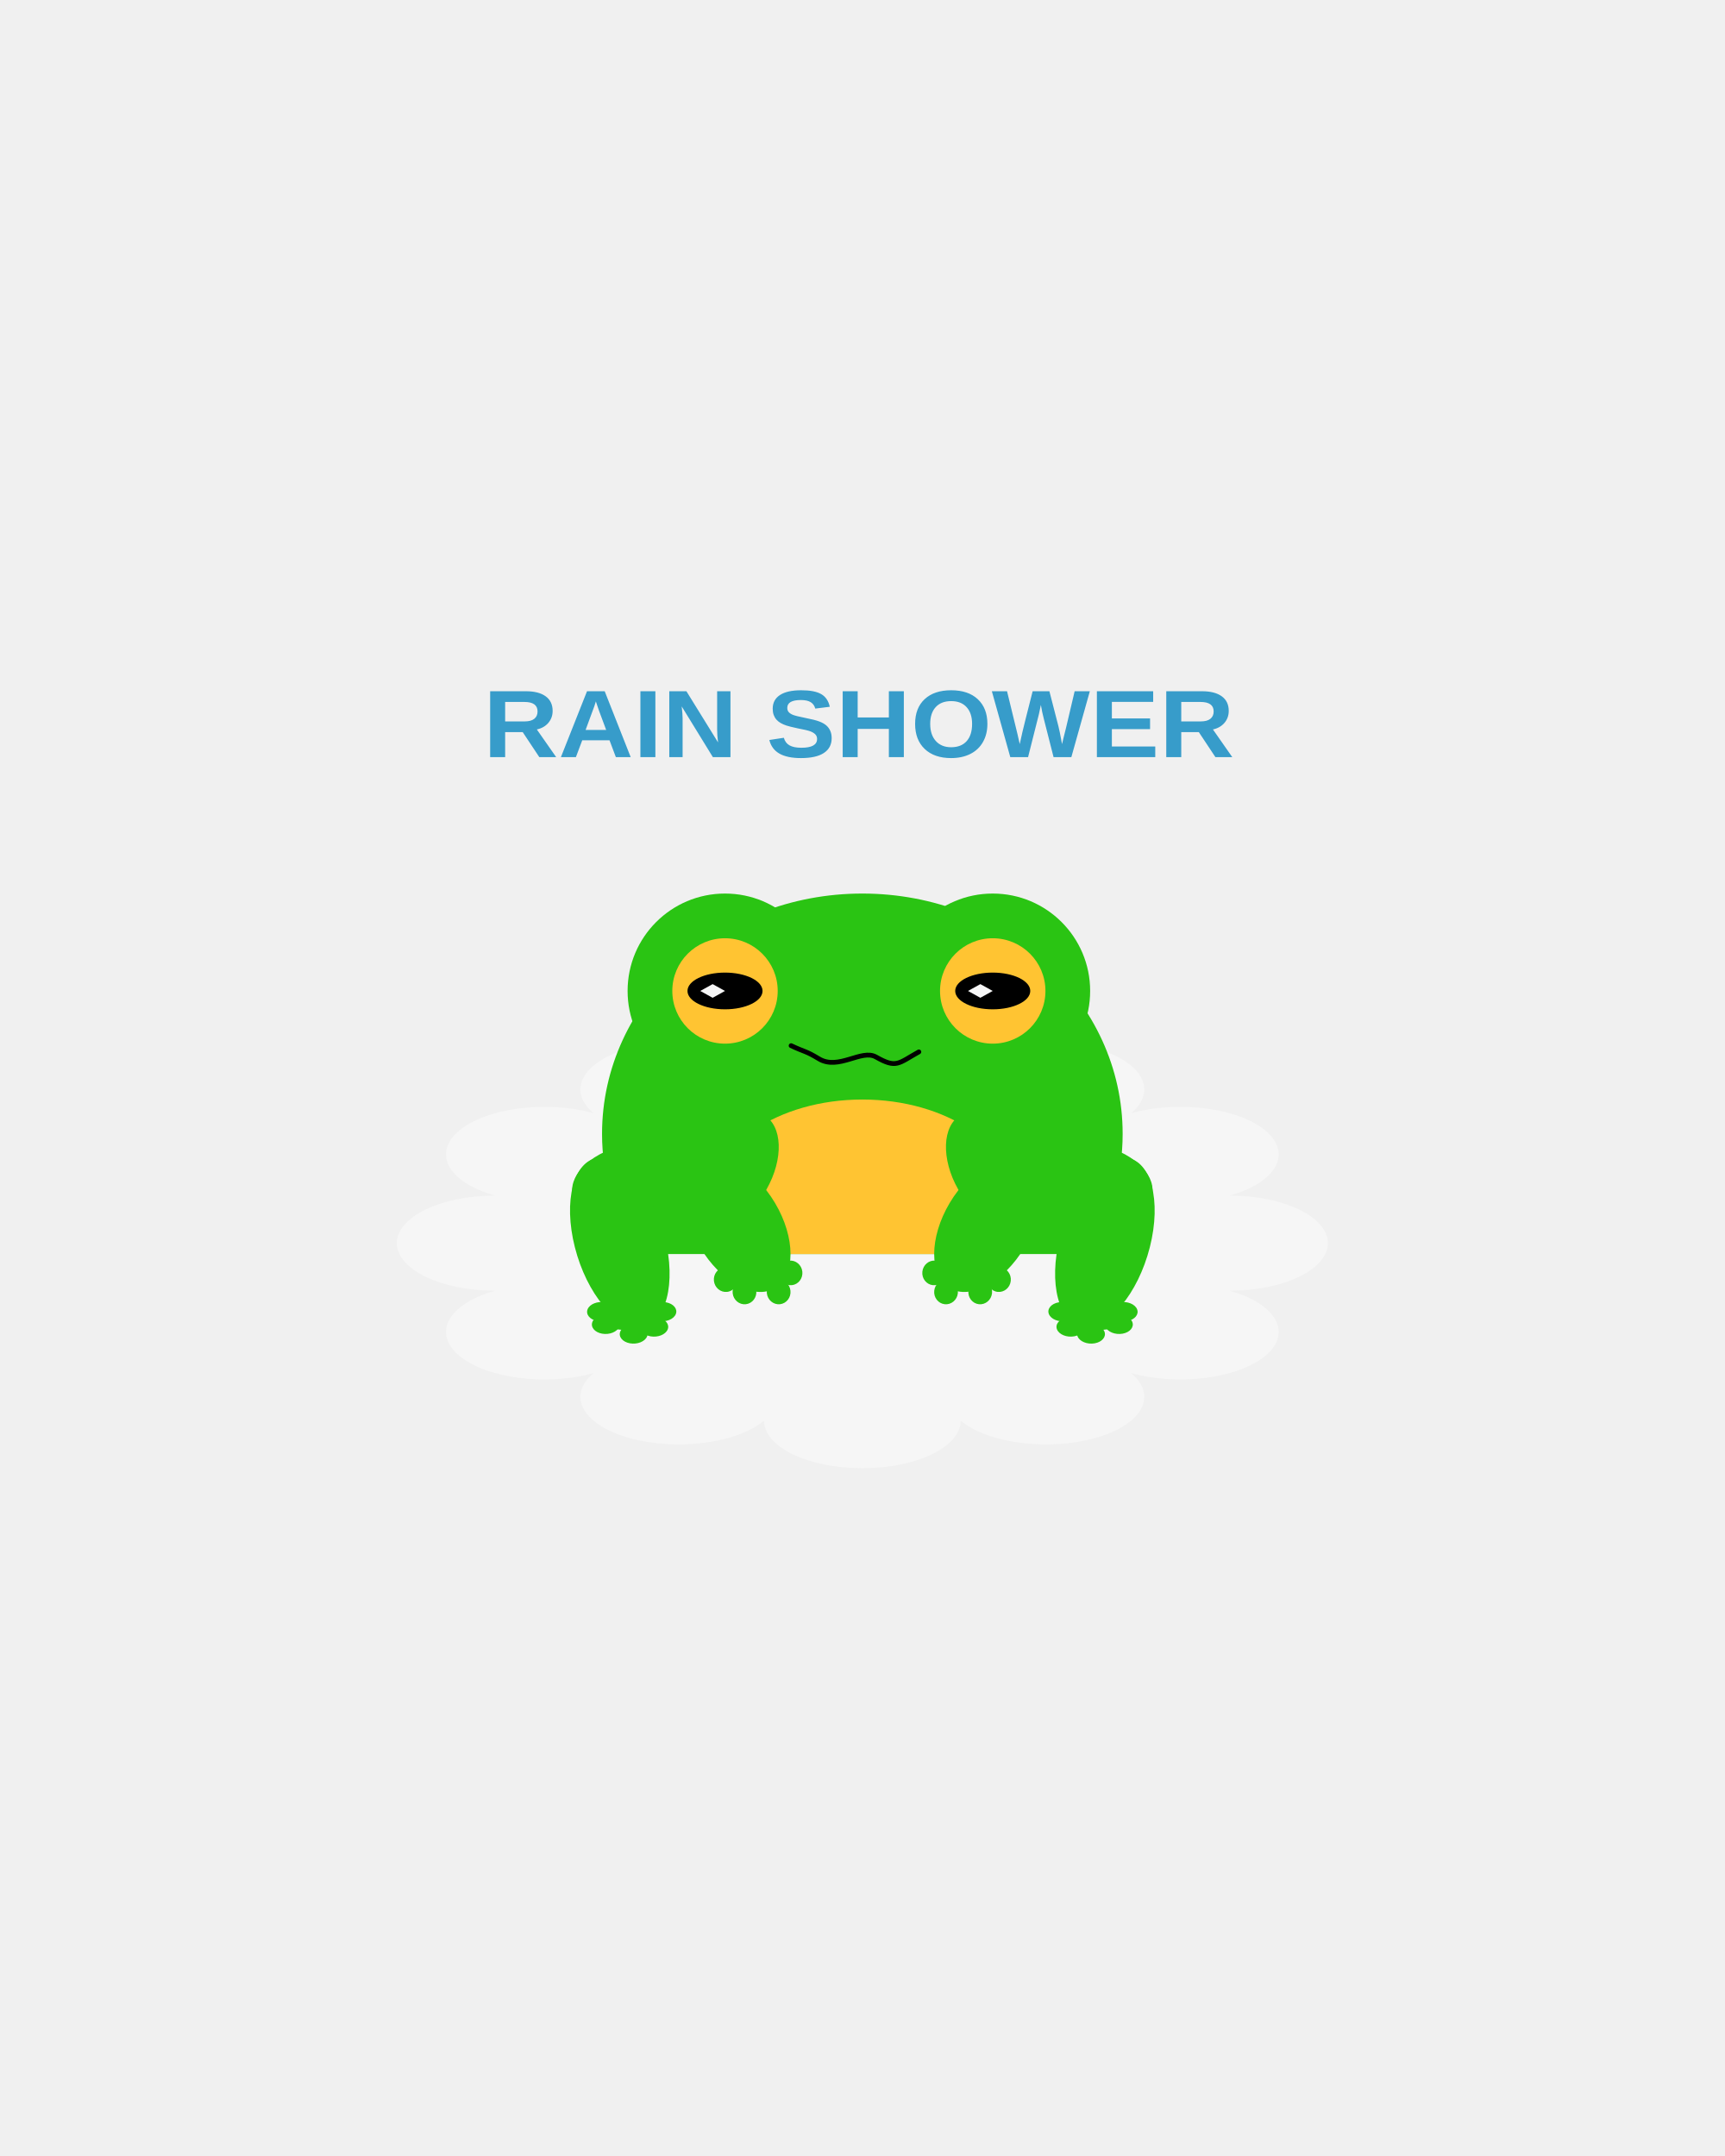
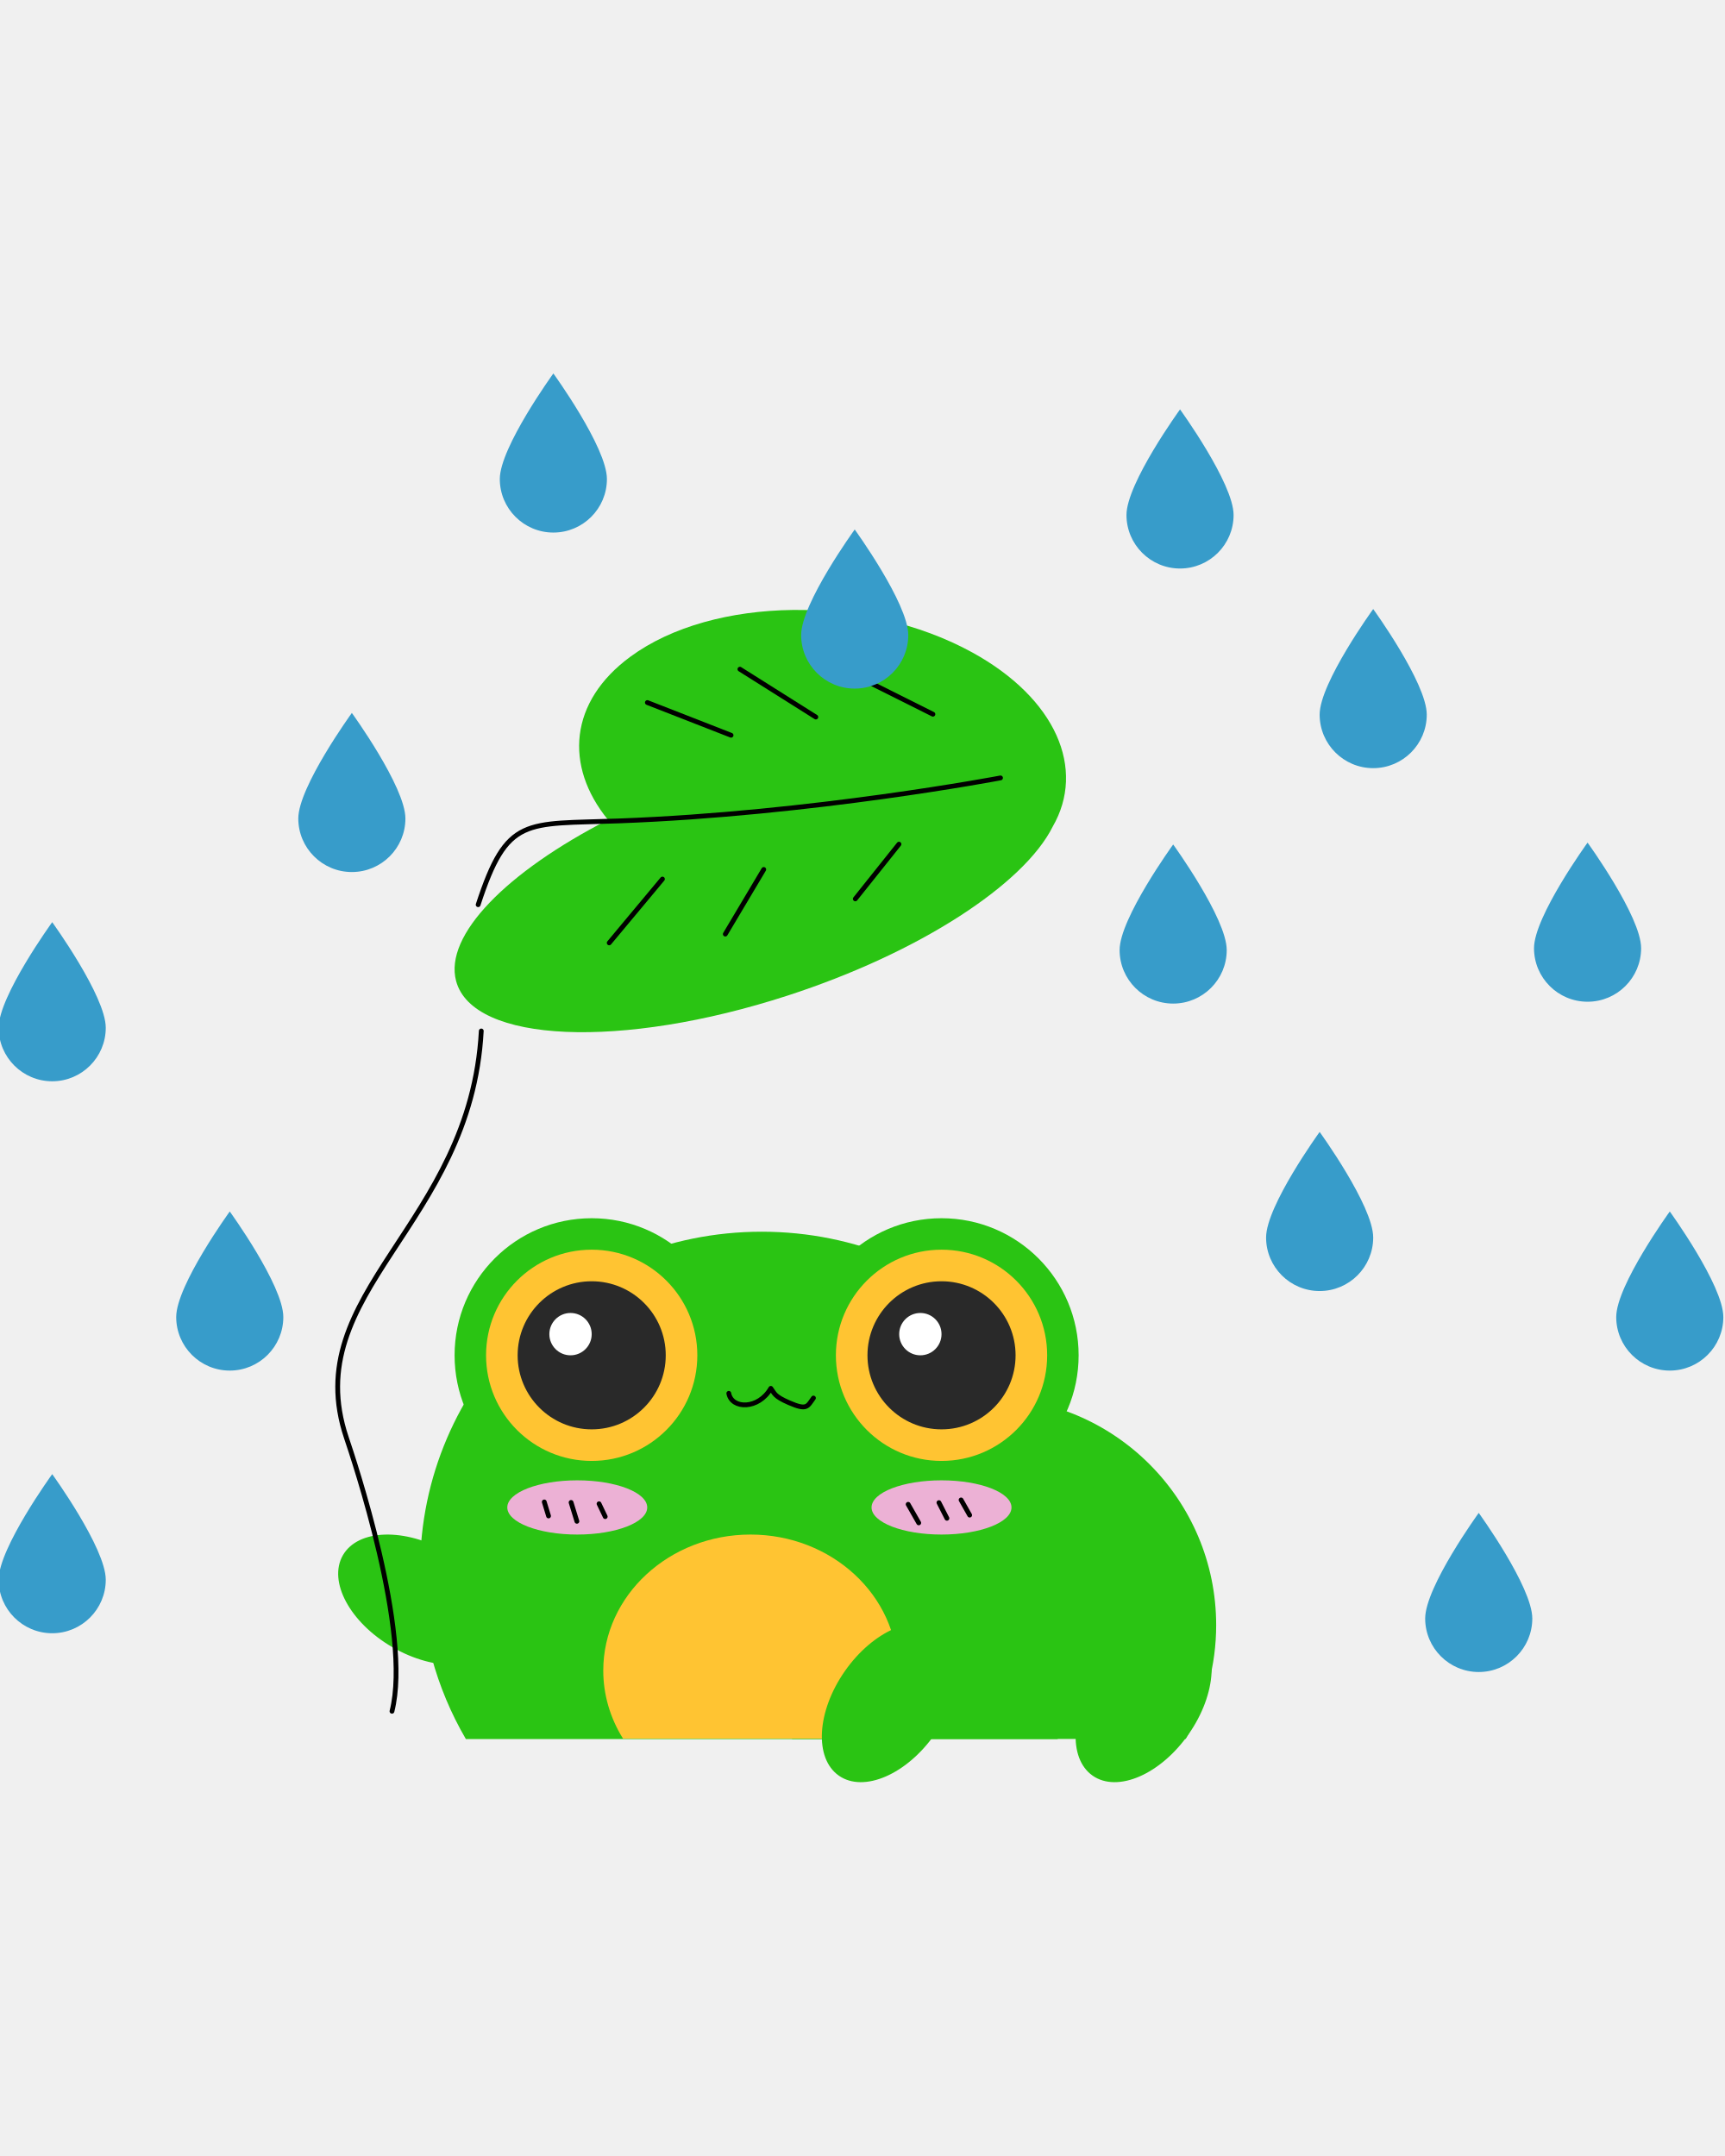
<svg xmlns="http://www.w3.org/2000/svg" width="100%" height="100%" viewBox="0 0 2250 2813" version="1.1" xml:space="preserve" style="fill-rule:evenodd;clip-rule:evenodd;stroke-linecap:round;stroke-linejoin:round;stroke-miterlimit:1.5;">
  <rect id="RAIN-SHOWER" x="0" y="0" width="2250" height="2812.5" style="fill:none;" />
-   <g id="RAIN-SHOWER1">
+   <clipPath id="_clip1">
+     <rect id="RAIN-SHOWER1" x="0" y="0" width="2250" height="2812.5" />
+   </clipPath>
+   <g clip-path="url(#_clip1)">
    <g>
+       <path d="M1033.437,2268.831l513.441,0c26.018,-45.128 39.715,-96.319 39.715,-148.428c0,-163.839 -132.828,-296.856 -296.435,-296.856c-163.607,0 -296.435,133.017 -296.435,296.856c0,52.109 13.697,103.3 39.715,148.428Z" style="fill:#2ac413;" />
+       <path d="M607.747,2268.978l771.95,0c39.117,-67.084 59.711,-143.182 59.711,-220.644c0,-243.553 -199.705,-441.287 -445.686,-441.287c-245.981,0 -445.686,197.734 -445.686,441.287c0,77.462 20.593,153.56 59.711,220.644Z" style="fill:#2ac413;" />
+       <circle cx="1228.294" cy="1768.315" r="178.861" style="fill:#2ac413;" />
+       <ellipse cx="1228.294" cy="1966.806" rx="91.276" ry="35.369" style="fill:#ecb1d5;" />
+       <circle cx="771.908" cy="1768.315" r="178.861" style="fill:#2ac413;" />
+       <ellipse cx="753.079" cy="1966.806" rx="91.276" ry="35.369" style="fill:#ecb1d5;" />
+       <circle cx="1228.294" cy="1768.315" r="137.811" style="fill:#ffc432;" />
+       <circle cx="771.908" cy="1768.315" r="137.811" style="fill:#ffc432;" />
+       <path d="M812.737,2268.384l332.65,0c16.856,-26.979 25.731,-57.583 25.731,-88.736c0,-97.95 -86.057,-177.473 -192.055,-177.473c-105.998,0 -192.055,79.523 -192.055,177.473c0,31.153 8.874,61.757 25.731,88.736Z" style="fill:#ffc432;" />
+       <path d="M1558.461,2126.134c32.451,22.635 29.002,83.727 -7.697,136.341c-36.699,52.614 -92.839,76.953 -125.29,54.318c-32.451,-22.635 -29.002,-83.727 7.697,-136.341c36.699,-52.614 92.839,-76.953 125.29,-54.318Z" style="fill:#2ac413;" />
+       <path d="M1227.404,2126.134c32.451,22.635 29.002,83.727 -7.697,136.341c-36.699,52.614 -92.839,76.953 -125.29,54.318c-32.451,-22.635 -29.002,-83.727 7.697,-136.341c36.699,-52.614 92.839,-76.953 125.29,-54.318Z" style="fill:#2ac413;" />
+       <path d="M648.694,2145.327c-19.783,34.264 -80.946,36.042 -136.5,3.968c-55.554,-32.074 -84.596,-85.933 -64.814,-120.197c19.783,-34.264 80.946,-36.042 136.5,-3.968c55.554,32.074 84.596,85.933 64.814,120.197Z" style="fill:#2ac413;" />
+       <path d="M1061.213,1824.07c-8.04,11.108 -8.355,16.285 -31.651,6.17c-19.871,-8.628 -18.851,-12.057 -23.981,-18.808c-16.019,27.858 -51.037,27.34 -54.812,6.491" style="fill:none;stroke:#000;stroke-width:6.25px;" />
+       <circle cx="771.908" cy="1768.315" r="96.605" style="fill:#292929;" />
+       <circle cx="1228.294" cy="1768.315" r="96.605" style="fill:#292929;" />
+       <circle cx="744.292" cy="1740.699" r="27.616" style="fill:#fff;" />
+       <circle cx="1200.678" cy="1740.699" r="27.616" style="fill:#fff;" />
+       <path d="M1373.371,1078.465c-37.342,74.97 -173.031,164.317 -345.715,220.446c-217.068,70.556 -410.92,62.079 -432.623,-18.918c-16.041,-59.867 66.422,-142.703 198.188,-210.338c-57.531,-70.51 -50.354,-154.489 29.248,-212.903c107.698,-79.033 307.449,-81.533 445.787,-5.579c110.052,60.423 148.298,152.411 105.115,227.292Z" style="fill:#2ac413;" />
+       <path d="M864.21,1146.917c-23.152,27.76 -46.303,55.52 -69.455,83.28" style="fill:none;stroke:#000;stroke-width:6.25px;" />
+       <path d="M996.384,1134.406c-16.724,28.111 -33.449,56.222 -50.173,84.333" style="fill:none;stroke:#000;stroke-width:6.25px;" />
+       <path d="M1172.785,1101.384c-18.996,23.804 -37.992,47.607 -56.988,71.411" style="fill:none;stroke:#000;stroke-width:6.25px;" />
+       <path d="M844.54,916.647c36.398,14.215 72.796,28.43 109.194,42.645" style="fill:none;stroke:#000;stroke-width:6.25px;" />
+       <path d="M965.283,873.106c33.012,20.812 66.025,41.623 99.037,62.435" style="fill:none;stroke:#000;stroke-width:6.25px;" />
+       <path d="M1110.83,878.717c35.407,17.712 70.814,35.424 106.221,53.136" style="fill:none;stroke:#000;stroke-width:6.25px;" />
+       <path d="M1305.262,1014.959c0,0 -245.62,46.833 -498.003,56.132c-122.579,4.516 -145.57,-6.669 -183.467,109.31" style="fill:none;stroke:#000;stroke-width:6.25px;" />
+       <path d="M627.862,1345.136c-13.589,254.375 -239.932,340.503 -175.958,530.743c9.225,27.433 85.407,253.975 59.463,356.863" style="fill:none;stroke:#000;stroke-width:6.25px;" />
      <g>
-         <path d="M996.664,1390.378c0,-34.249 57.505,-62.056 128.336,-62.056c70.83,0 128.336,27.806 128.336,62.056c35.415,-29.661 113.969,-39.839 175.31,-22.714c61.341,17.125 82.389,55.109 46.974,84.77c61.341,-17.125 139.895,-6.947 175.31,22.714c35.415,29.661 14.367,67.645 -46.974,84.77c70.83,0 128.336,27.806 128.336,62.056c0,34.249 -57.505,62.056 -128.336,62.056c61.341,17.125 82.389,55.109 46.974,84.77c-35.415,29.661 -113.969,39.839 -175.31,22.714c35.415,29.661 14.367,67.645 -46.974,84.77c-61.341,17.125 -139.895,6.947 -175.31,-22.714c0,34.249 -57.505,62.056 -128.336,62.056c-70.83,0 -128.336,-27.806 -128.336,-62.056c-35.415,29.661 -113.969,39.839 -175.31,22.714c-61.341,-17.125 -82.389,-55.109 -46.974,-84.77c-61.341,17.125 -139.895,6.947 -175.31,-22.714c-35.415,-29.661 -14.367,-67.645 46.974,-84.77c-70.83,0 -128.336,-27.806 -128.336,-62.056c0,-34.249 57.505,-62.056 128.336,-62.056c-61.341,-17.125 -82.389,-55.109 -46.974,-84.77c35.415,-29.661 113.969,-39.839 175.31,-22.714c-35.415,-29.661 -14.367,-67.645 46.974,-84.77c61.341,-17.125 139.895,-6.947 175.31,22.714Z" style="fill:#f6f6f6;" />
-         <path d="M1419.088,1636.155l-588.176,0c-29.805,-47.664 -45.496,-101.733 -45.496,-156.771c0,-173.048 152.162,-313.542 339.583,-313.542c187.421,0 339.583,140.493 339.583,313.542c0,55.038 -15.691,109.106 -45.496,156.771Z" style="fill:#2ac413;" />
-         <circle cx="945.833" cy="1292.926" r="127.083" style="fill:#2ac413;" />
-         <circle cx="1295.103" cy="1292.926" r="127.083" style="fill:#2ac413;" />
-         <circle cx="945.833" cy="1292.926" r="68.75" style="fill:#ffc432;" />
-         <circle cx="1295.103" cy="1292.926" r="68.75" style="fill:#ffc432;" />
-         <ellipse cx="1295.103" cy="1292.926" rx="48.958" ry="23.958" />
-         <ellipse cx="945.833" cy="1292.926" rx="48.958" ry="23.958" />
-         <path d="M1297.303,1636.155l-344.606,0c-17.462,-20.428 -26.655,-43.6 -26.655,-67.188c0,-74.164 89.15,-134.375 198.958,-134.375c109.808,0 198.958,60.211 198.958,134.375c0,23.588 -9.193,46.76 -26.655,67.187Z" style="fill:#ffc432;" />
-         <path d="M1198.715,1372.429c-27.261,15.203 -29.075,21.863 -56.037,6.607c-18.82,-10.649 -48.821,17.88 -74.442,2.362c-17.507,-10.604 -17.905,-8.456 -36.166,-17.08" style="fill:none;stroke:#000;stroke-width:6.25px;" />
-         <path d="M945.833,1292.926l-16.146,8.932l-16.146,-8.932l16.146,-8.932l16.146,8.932Z" style="fill:#f6f6f6;" />
-         <path d="M1295.103,1292.926l-16.146,8.932l-16.146,-8.932l16.146,-8.932l16.146,8.932Z" style="fill:#f6f6f6;" />
-         <path d="M891.563,1505.252c23.813,19.493 13.504,51.551 -23.007,71.544c-36.511,19.993 -85.487,20.399 -109.3,0.906c-23.813,-19.493 -13.504,-51.551 23.007,-71.544c36.511,-19.993 85.487,-20.399 109.3,-0.906Z" style="fill:#2ac413;" />
-         <path d="M780.645,1510.58c32.357,-3.682 71.147,42.652 86.568,103.404c15.421,60.752 1.672,113.064 -30.685,116.746c-32.357,3.682 -71.147,-42.652 -86.568,-103.404c-15.421,-60.752 -1.672,-113.064 30.685,-116.746Z" style="fill:#2ac413;" />
-         <path d="M881.636,1714.521c-2.691,6.724 -12.724,10.775 -22.39,9.041c-9.666,-1.734 -15.329,-8.601 -12.638,-15.325c2.691,-6.724 12.724,-10.775 22.39,-9.041c9.666,1.734 15.329,8.601 12.638,15.325Z" style="fill:#2ac413;" />
-         <path d="M807.86,1731.04c-2.691,6.724 -12.724,10.775 -22.39,9.041c-9.666,-1.734 -15.329,-8.601 -12.638,-15.325c2.691,-6.724 12.724,-10.775 22.39,-9.041c9.666,1.734 15.329,8.601 12.638,15.325Z" style="fill:#2ac413;" />
-         <path d="M871.056,1734.517c-2.691,6.724 -12.724,10.775 -22.39,9.041c-9.666,-1.734 -15.329,-8.601 -12.638,-15.325c2.691,-6.724 12.724,-10.775 22.39,-9.041c9.666,1.734 15.329,8.601 12.638,15.325Z" style="fill:#2ac413;" />
-         <path d="M844.22,1743.622c-2.691,6.724 -12.724,10.775 -22.39,9.041c-9.666,-1.734 -15.329,-8.601 -12.638,-15.325c2.691,-6.724 12.724,-10.775 22.39,-9.041c9.666,1.734 15.329,8.601 12.638,15.325Z" style="fill:#2ac413;" />
-         <path d="M801.607,1714.521c-2.691,6.724 -12.724,10.775 -22.39,9.041c-9.666,-1.734 -15.329,-8.601 -12.638,-15.325c2.691,-6.724 12.724,-10.775 22.39,-9.041c9.666,1.734 15.329,8.601 12.638,15.325Z" style="fill:#2ac413;" />
-         <path d="M820.278,1702.841c21.983,-2.365 41.547,2.862 43.661,11.667c2.114,8.805 -14.018,17.873 -36.002,20.239c-21.983,2.365 -41.547,-2.862 -43.661,-11.667c-2.114,-8.805 14.018,-17.873 36.002,-20.239Z" style="fill:#2ac413;" />
-         <path d="M1358.437,1505.252c-23.813,19.493 -13.504,51.551 23.007,71.544c36.511,19.993 85.487,20.399 109.3,0.906c23.813,-19.493 13.504,-51.551 -23.007,-71.544c-36.511,-19.993 -85.487,-20.399 -109.3,-0.906Z" style="fill:#2ac413;" />
-         <path d="M1469.355,1510.58c-32.357,-3.682 -71.147,42.652 -86.568,103.404c-15.421,60.752 -1.672,113.064 30.685,116.746c32.357,3.682 71.147,-42.652 86.568,-103.404c15.421,-60.752 1.672,-113.064 -30.685,-116.746Z" style="fill:#2ac413;" />
-         <path d="M1368.364,1714.521c2.691,6.724 12.724,10.775 22.39,9.041c9.666,-1.734 15.329,-8.601 12.638,-15.325c-2.691,-6.724 -12.724,-10.775 -22.39,-9.041c-9.666,1.734 -15.329,8.601 -12.638,15.325Z" style="fill:#2ac413;" />
-         <path d="M1442.14,1731.04c2.691,6.724 12.724,10.775 22.39,9.041c9.666,-1.734 15.329,-8.601 12.638,-15.325c-2.691,-6.724 -12.724,-10.775 -22.39,-9.041c-9.666,1.734 -15.329,8.601 -12.638,15.325Z" style="fill:#2ac413;" />
-         <path d="M1378.944,1734.517c2.691,6.724 12.724,10.775 22.39,9.041c9.666,-1.734 15.329,-8.601 12.638,-15.325c-2.691,-6.724 -12.724,-10.775 -22.39,-9.041c-9.666,1.734 -15.329,8.601 -12.638,15.325Z" style="fill:#2ac413;" />
-         <path d="M1405.78,1743.622c2.691,6.724 12.724,10.775 22.39,9.041c9.666,-1.734 15.329,-8.601 12.638,-15.325c-2.691,-6.724 -12.724,-10.775 -22.39,-9.041c-9.666,1.734 -15.329,8.601 -12.638,15.325Z" style="fill:#2ac413;" />
-         <path d="M1448.393,1714.521c2.691,6.724 12.724,10.775 22.39,9.041c9.666,-1.734 15.329,-8.601 12.638,-15.325c-2.691,-6.724 -12.724,-10.775 -22.39,-9.041c-9.666,1.734 -15.329,8.601 -12.638,15.325Z" style="fill:#2ac413;" />
-         <path d="M1429.722,1702.841c-21.983,-2.365 -41.547,2.862 -43.661,11.667c-2.114,8.805 14.018,17.873 36.002,20.239c21.983,2.365 41.547,-2.862 43.661,-11.667c2.114,-8.805 -14.018,-17.873 -36.002,-20.239Z" style="fill:#2ac413;" />
-         <path d="M996.557,1454.81c24.436,13.898 25.98,57.347 3.446,96.965c-22.534,39.619 -60.667,60.5 -85.102,46.602c-24.436,-13.898 -25.98,-57.347 -3.446,-96.965c22.534,-39.619 60.667,-60.5 85.102,-46.602Z" style="fill:#2ac413;" />
-         <path d="M913.439,1516.42c26.927,-16.011 70.671,7.792 97.624,53.121c26.953,45.329 26.975,95.13 0.048,111.141c-26.927,16.011 -70.671,-7.792 -97.624,-53.121c-26.953,-45.329 -26.975,-95.13 -0.048,-111.141Z" style="fill:#2ac413;" />
-         <path d="M1046.71,1659.16c0.943,8.834 -5.195,16.742 -13.696,17.649c-8.502,0.907 -16.17,-5.528 -17.112,-14.361c-0.943,-8.834 5.195,-16.742 13.696,-17.649c8.502,-0.907 16.17,5.528 17.112,14.361Z" style="fill:#2ac413;" />
-         <path d="M986.632,1684.01c0.943,8.834 -5.195,16.742 -13.696,17.649c-8.502,0.907 -16.17,-5.528 -17.112,-14.361c-0.943,-8.834 5.195,-16.742 13.696,-17.649c8.502,-0.907 16.17,5.528 17.112,14.361Z" style="fill:#2ac413;" />
-         <path d="M1031.211,1684.01c0.943,8.834 -5.195,16.742 -13.696,17.649c-8.502,0.907 -16.17,-5.528 -17.112,-14.361c-0.943,-8.834 5.195,-16.742 13.696,-17.649c8.502,-0.907 16.17,5.528 17.112,14.361Z" style="fill:#2ac413;" />
-         <path d="M962.18,1667.921c0.943,8.834 -5.195,16.742 -13.696,17.649c-8.502,0.907 -16.17,-5.528 -17.112,-14.361c-0.943,-8.834 5.195,-16.742 13.696,-17.649c8.502,-0.907 16.17,5.528 17.112,14.361Z" style="fill:#2ac413;" />
-         <path d="M1253.443,1454.81c-24.436,13.898 -25.98,57.347 -3.446,96.965c22.534,39.619 60.667,60.5 85.102,46.602c24.436,-13.898 25.98,-57.347 3.446,-96.965c-22.534,-39.619 -60.667,-60.5 -85.102,-46.602Z" style="fill:#2ac413;" />
-         <path d="M1336.561,1516.42c-26.927,-16.011 -70.671,7.792 -97.624,53.121c-26.953,45.329 -26.975,95.13 -0.048,111.141c26.927,16.011 70.671,-7.792 97.624,-53.121c26.953,-45.329 26.975,-95.13 0.048,-111.141Z" style="fill:#2ac413;" />
-         <path d="M1203.29,1659.16c-0.943,8.834 5.195,16.742 13.696,17.649c8.502,0.907 16.17,-5.528 17.112,-14.361c0.943,-8.834 -5.195,-16.742 -13.696,-17.649c-8.502,-0.907 -16.17,5.528 -17.112,14.361Z" style="fill:#2ac413;" />
-         <path d="M1263.368,1684.01c-0.943,8.834 5.195,16.742 13.696,17.649c8.502,0.907 16.17,-5.528 17.112,-14.361c0.943,-8.834 -5.195,-16.742 -13.696,-17.649c-8.502,-0.907 -16.17,5.528 -17.112,14.361Z" style="fill:#2ac413;" />
-         <path d="M1218.789,1684.01c-0.943,8.834 5.195,16.742 13.696,17.649c8.502,0.907 16.17,-5.528 17.112,-14.361c0.943,-8.834 -5.195,-16.742 -13.696,-17.649c-8.502,-0.907 -16.17,5.528 -17.112,14.361Z" style="fill:#2ac413;" />
-         <path d="M1287.82,1667.921c-0.943,8.834 5.195,16.742 13.696,17.649c8.502,0.907 16.17,-5.528 17.112,-14.361c0.943,-8.834 -5.195,-16.742 -13.696,-17.649c-8.502,-0.907 -16.17,5.528 -17.112,14.361Z" style="fill:#2ac413;" />
+         <path d="M1253.803,1957.004l11.198,19.812" style="fill:none;stroke:#000;stroke-width:6.25px;" />
+         <path d="M1224.922,1960.51l10.424,20.443" style="fill:none;stroke:#000;stroke-width:6.25px;" />
+         <path d="M1184.753,1962.728l13.805,24.222" style="fill:none;stroke:#000;stroke-width:6.25px;" />
+         <path d="M781.506,1961.998l8.037,16.783" style="fill:none;stroke:#000;stroke-width:6.25px;" />
+         <path d="M745.028,1960.279l7.574,24.605" style="fill:none;stroke:#000;stroke-width:6.25px;" />
+         <path d="M710.044,1959.615l5.578,18.321" style="fill:none;stroke:#000;stroke-width:6.25px;" />
      </g>
-       <g transform="matrix(1,0,0,0.921167,0,85.86253)">
-         <g transform="matrix(135.6974,0,0,135.6974,1610.41,979.2114)" />
-         <text x="630.38px" y="979.211px" style="font-family:'Arial-BoldMT', 'Arial', sans-serif;font-weight:700;font-size:135.697px;fill:#379cca;">RAIN SHOWER</text>
-       </g>
+       <path d="M459.016,930.189c0,0 69.87,96.399 69.87,137.713c0,38.562 -31.308,69.87 -69.87,69.87c-38.562,0 -69.87,-31.308 -69.87,-69.87c0,-41.314 69.87,-137.713 69.87,-137.713Z" style="fill:#379cca;" />
+       <path d="M1115.035,690.851c0,0 69.87,96.399 69.87,137.713c0,38.562 -31.308,69.87 -69.87,69.87c-38.562,0 -69.87,-31.308 -69.87,-69.87c0,-41.314 69.87,-137.713 69.87,-137.713Z" style="fill:#379cca;" />
+       <path d="M1791.45,794.643c0,0 69.87,96.399 69.87,137.713c0,38.562 -31.308,69.87 -69.87,69.87c-38.562,0 -69.87,-31.308 -69.87,-69.87c0,-41.314 69.87,-137.713 69.87,-137.713Z" style="fill:#379cca;" />
+       <path d="M1530.49,1101.824c0,0 69.87,96.399 69.87,137.713c0,38.562 -31.308,69.87 -69.87,69.87c-38.562,0 -69.87,-31.308 -69.87,-69.87c0,-41.314 69.87,-137.713 69.87,-137.713Z" style="fill:#379cca;" />
+       <path d="M1721.58,1476.869c0,0 69.87,96.399 69.87,137.713c0,38.562 -31.308,69.87 -69.87,69.87c-38.562,0 -69.87,-31.308 -69.87,-69.87c0,-41.314 69.87,-137.713 69.87,-137.713Z" style="fill:#379cca;" />
+       <path d="M2071.108,1099.401c0,0 69.87,96.399 69.87,137.713c0,38.562 -31.308,69.87 -69.87,69.87c-38.562,0 -69.87,-31.308 -69.87,-69.87c0,-41.314 69.87,-137.713 69.87,-137.713Z" style="fill:#379cca;" />
+       <path d="M2178.362,1580.661c0,0 69.87,96.399 69.87,137.713c0,38.562 -31.308,69.87 -69.87,69.87c-38.562,0 -69.87,-31.308 -69.87,-69.87c0,-41.314 69.87,-137.713 69.87,-137.713Z" style="fill:#379cca;" />
+       <path d="M1929.13,1973.94c0,0 69.87,96.399 69.87,137.713c0,38.562 -31.308,69.87 -69.87,69.87c-38.562,0 -69.87,-31.308 -69.87,-69.87c0,-41.314 69.87,-137.713 69.87,-137.713Z" style="fill:#379cca;" />
+       <path d="M299.742,1580.661c0,0 69.87,96.399 69.87,137.713c0,38.562 -31.308,69.87 -69.87,69.87c-38.562,0 -69.87,-31.308 -69.87,-69.87c0,-41.314 69.87,-137.713 69.87,-137.713Z" style="fill:#379cca;" />
+       <path d="M68.103,1923.358c0,0 69.87,96.399 69.87,137.713c0,38.562 -31.308,69.87 -69.87,69.87c-38.562,0 -69.87,-31.308 -69.87,-69.87c0,-41.314 69.87,-137.713 69.87,-137.713Z" style="fill:#379cca;" />
+       <path d="M68.103,1203.193c0,0 69.87,96.399 69.87,137.713c0,38.562 -31.308,69.87 -69.87,69.87c-38.562,0 -69.87,-31.308 -69.87,-69.87c0,-41.314 69.87,-137.713 69.87,-137.713Z" style="fill:#379cca;" />
+       <path d="M721.906,487.26c0,0 69.87,96.399 69.87,137.713c0,38.562 -31.308,69.87 -69.87,69.87c-38.562,0 -69.87,-31.308 -69.87,-69.87c0,-41.314 69.87,-137.713 69.87,-137.713Z" style="fill:#379cca;" />
+       <path d="M1539.446,534.174c0,0 69.87,96.399 69.87,137.713c0,38.562 -31.308,69.87 -69.87,69.87c-38.562,0 -69.87,-31.308 -69.87,-69.87c0,-41.314 69.87,-137.713 69.87,-137.713Z" style="fill:#379cca;" />
    </g>
  </g>
</svg>
